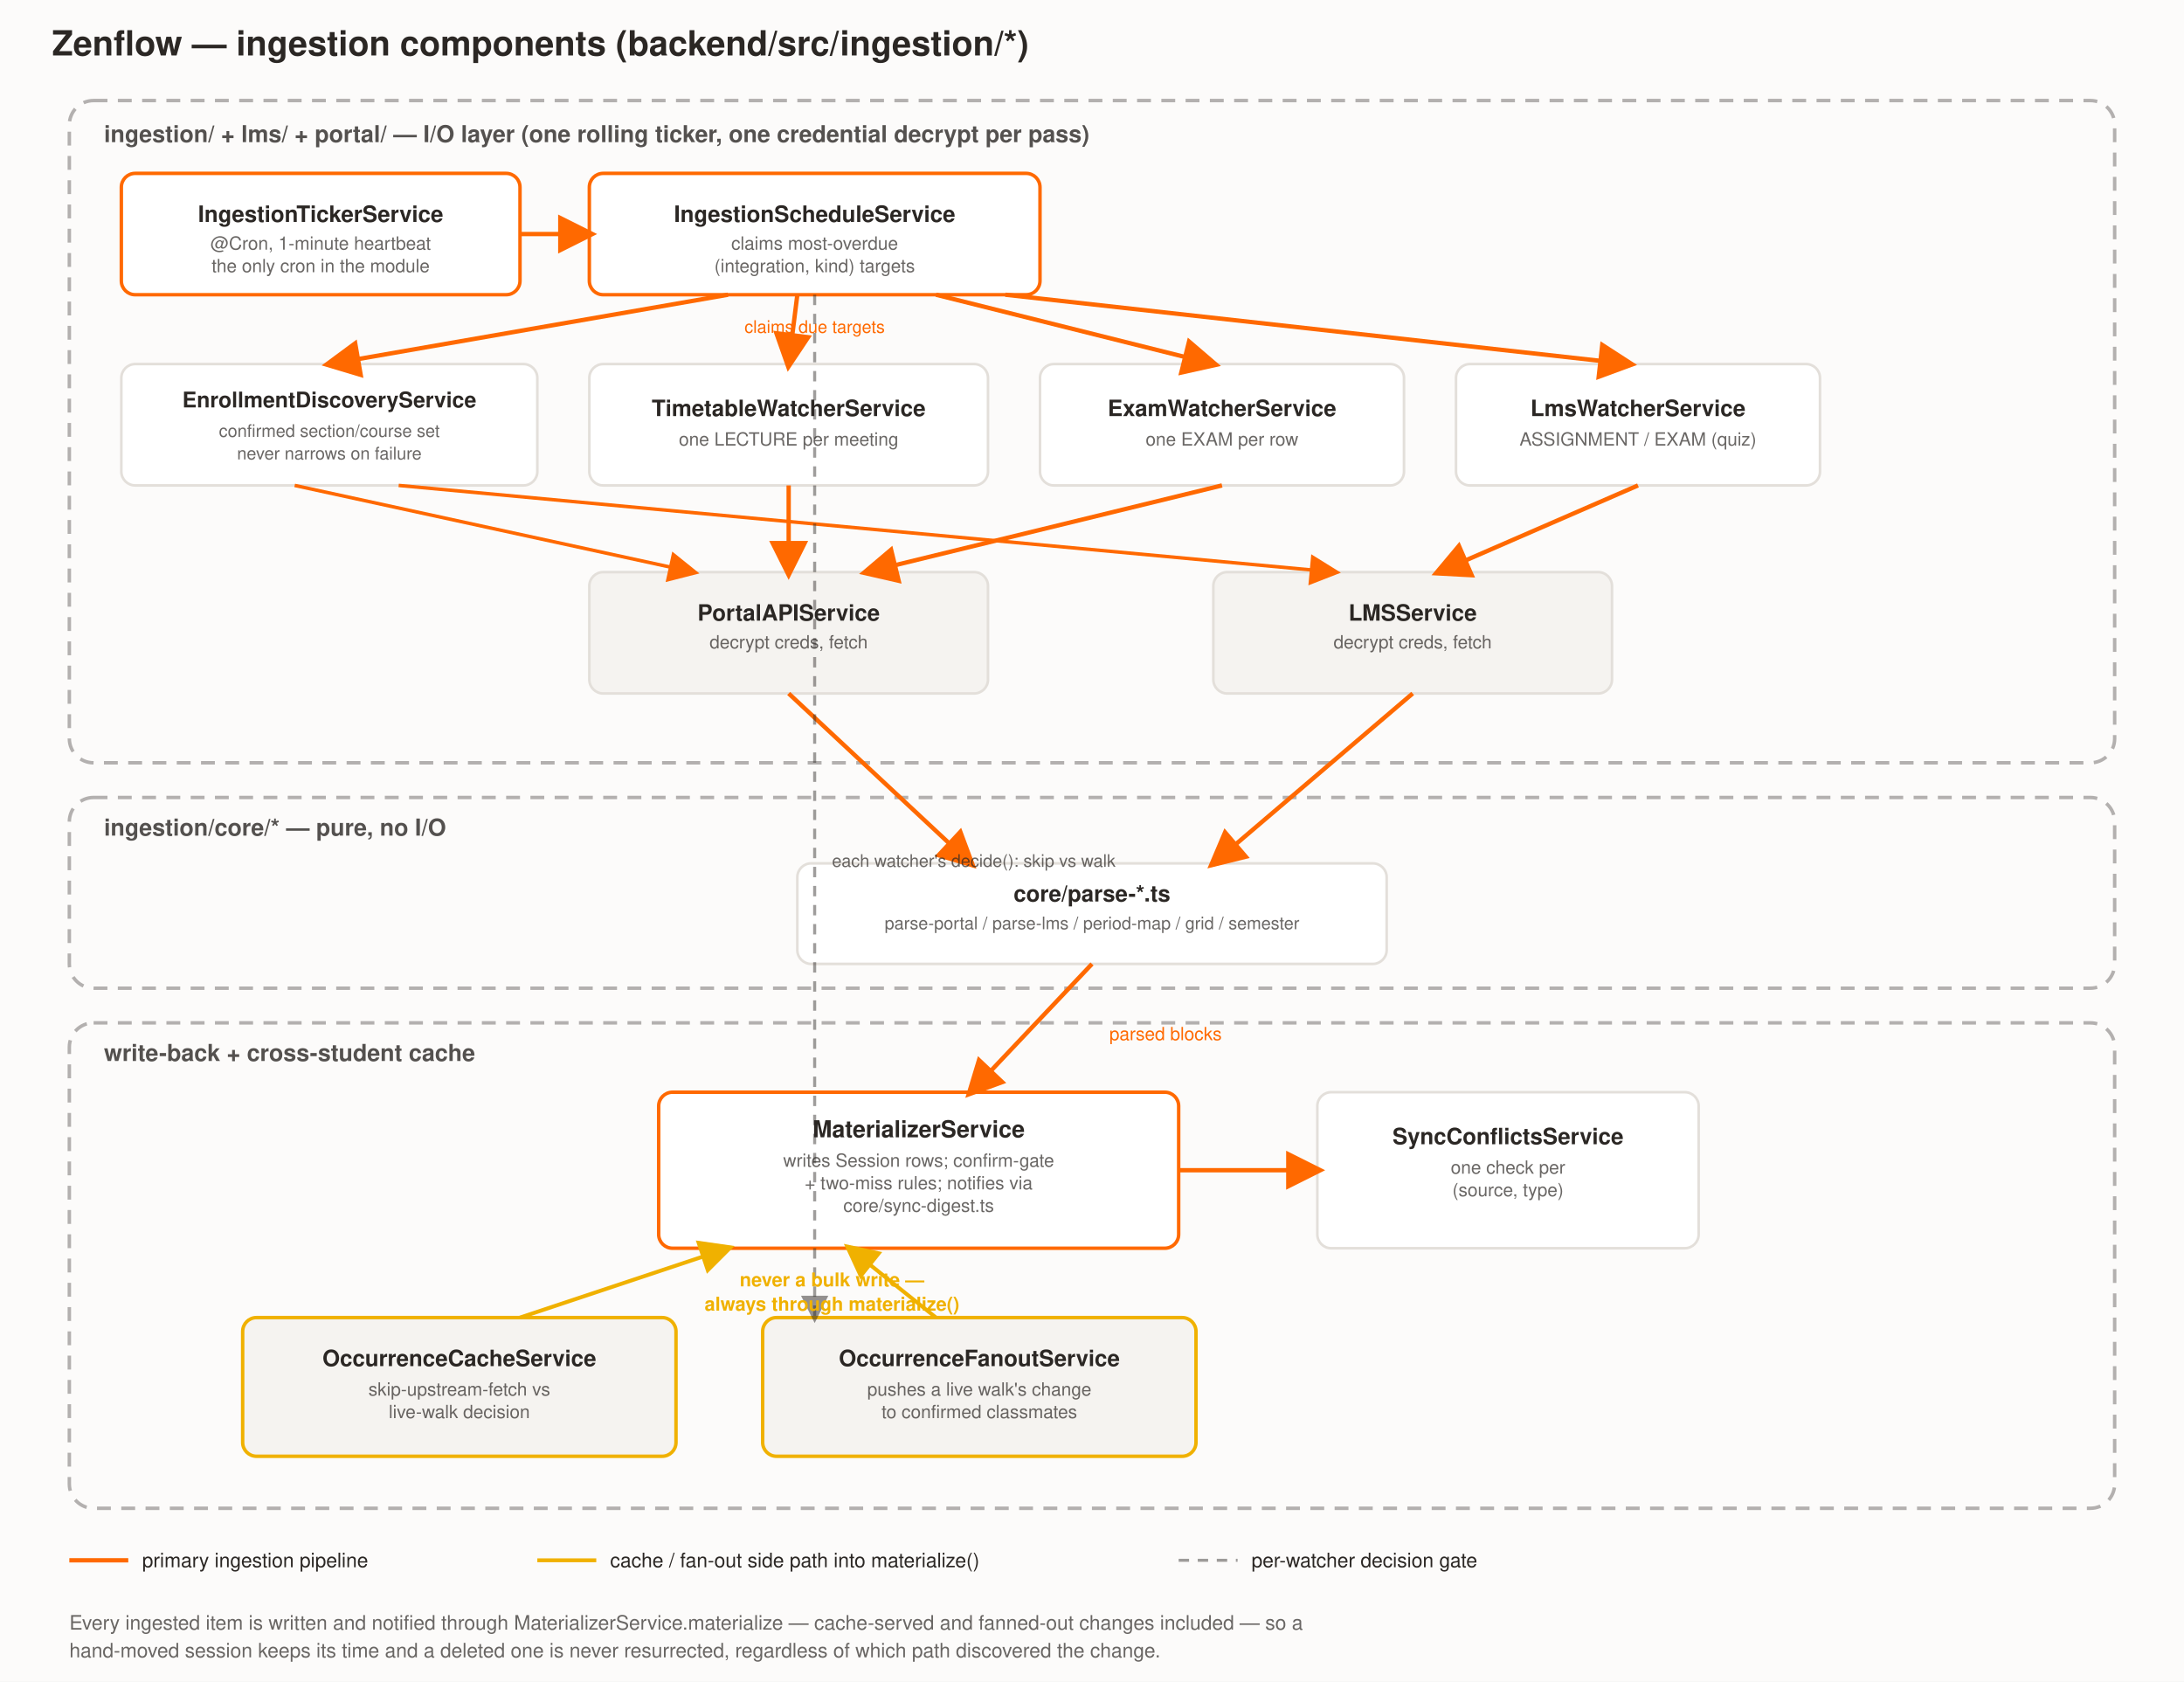
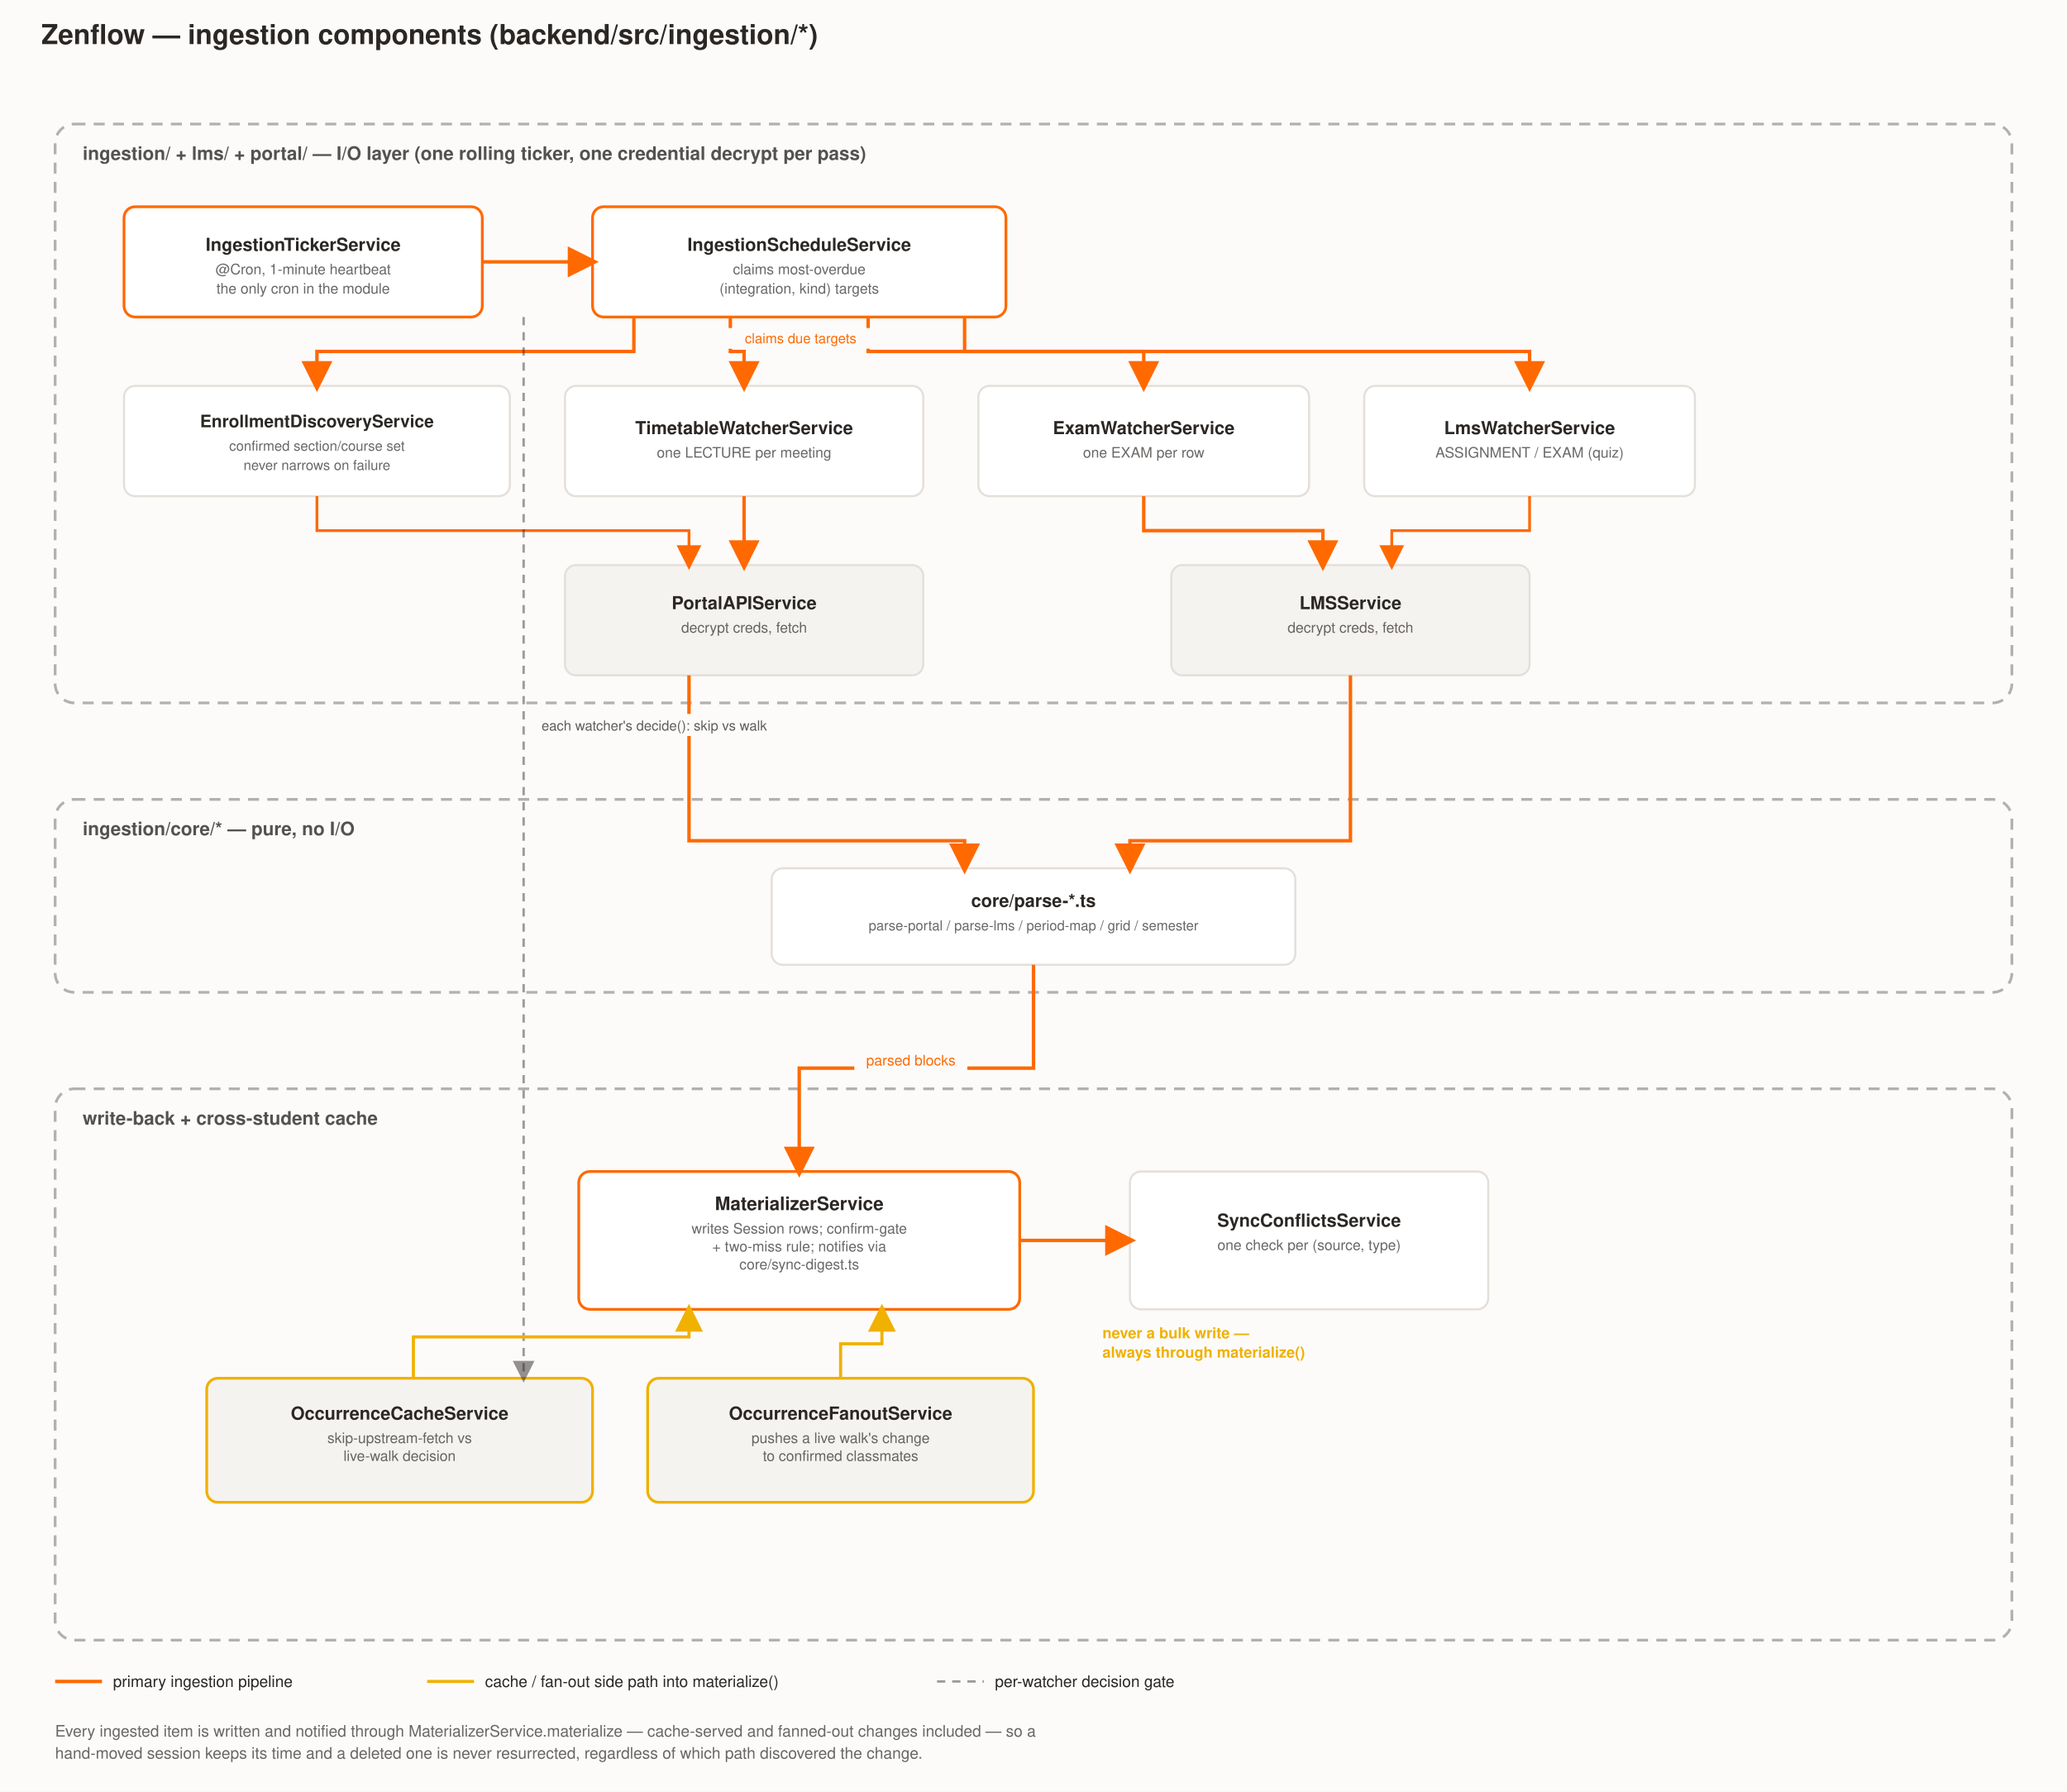
- <svg xmlns="http://www.w3.org/2000/svg" viewBox="0 0 1260 970" font-family="Helvetica, Arial, sans-serif">
+ <svg xmlns="http://www.w3.org/2000/svg" viewBox="0 0 1500 1300" font-family="Helvetica, Arial, sans-serif">
  <defs>
    <marker id="iArrOrange" viewBox="0 0 10 10" refX="8" refY="5" markerWidth="9" markerHeight="9" orient="auto-start-reverse">
      <path d="M0,0 L10,5 L0,10 z" fill="#FF6900" />
    </marker>
    <marker id="iArrAmber" viewBox="0 0 10 10" refX="8" refY="5" markerWidth="9" markerHeight="9" orient="auto-start-reverse">
      <path d="M0,0 L10,5 L0,10 z" fill="#F0B100" />
    </marker>
    <marker id="iArrNeutral" viewBox="0 0 10 10" refX="8" refY="5" markerWidth="9" markerHeight="9" orient="auto-start-reverse">
      <path d="M0,0 L10,5 L0,10 z" fill="#2B2724" fill-opacity="0.5" />
    </marker>
  </defs>
-   <rect x="0" y="0" width="1260" height="970" fill="#FCFBFA" />
+   <rect x="0" y="0" width="1500" height="1300" fill="#FCFBFA" />
  <text x="30" y="32" font-size="20" font-weight="700" fill="#2B2724">Zenflow — ingestion components (backend/src/ingestion/*)</text>
-   <rect x="40" y="58" width="1180" height="382" rx="14" fill="none" stroke="#2B2724" stroke-opacity="0.35" stroke-width="2" stroke-dasharray="8 6" />
-   <text x="60" y="82" font-size="13.5" font-weight="700" fill="#2B2724" opacity="0.8">ingestion/ + lms/ + portal/ — I/O layer (one rolling ticker, one credential decrypt per pass)</text>
-   <rect x="70" y="100" width="230" height="70" rx="8" fill="#FFFFFF" stroke="#FF6900" stroke-width="2" />
-   <text x="185" y="128" text-anchor="middle" font-size="13" font-weight="700" fill="#2B2724">IngestionTickerService</text>
-   <text x="185" y="144" text-anchor="middle" font-size="10.5" fill="#2B2724" opacity="0.7">@Cron, 1-minute heartbeat</text>
-   <text x="185" y="157" text-anchor="middle" font-size="10.5" fill="#2B2724" opacity="0.7">the only cron in the module</text>
-   <rect x="340" y="100" width="260" height="70" rx="8" fill="#FFFFFF" stroke="#FF6900" stroke-width="2" />
-   <text x="470" y="128" text-anchor="middle" font-size="13" font-weight="700" fill="#2B2724">IngestionScheduleService</text>
-   <text x="470" y="144" text-anchor="middle" font-size="10.5" fill="#2B2724" opacity="0.7">claims most-overdue</text>
-   <text x="470" y="157" text-anchor="middle" font-size="10.5" fill="#2B2724" opacity="0.7">(integration, kind) targets</text>
-   <rect x="70" y="210" width="240" height="70" rx="8" fill="#FFFFFF" stroke="#E3DFDA" stroke-width="1.5" />
-   <text x="190" y="235" text-anchor="middle" font-size="12.5" font-weight="700" fill="#2B2724">EnrollmentDiscoveryService</text>
-   <text x="190" y="252" text-anchor="middle" font-size="10" fill="#2B2724" opacity="0.7">confirmed section/course set</text>
-   <text x="190" y="265" text-anchor="middle" font-size="10" fill="#2B2724" opacity="0.7">never narrows on failure</text>
-   <rect x="340" y="210" width="230" height="70" rx="8" fill="#FFFFFF" stroke="#E3DFDA" stroke-width="1.5" />
-   <text x="455" y="240" text-anchor="middle" font-size="13" font-weight="700" fill="#2B2724">TimetableWatcherService</text>
-   <text x="455" y="257" text-anchor="middle" font-size="10.5" fill="#2B2724" opacity="0.7">one LECTURE per meeting</text>
-   <rect x="600" y="210" width="210" height="70" rx="8" fill="#FFFFFF" stroke="#E3DFDA" stroke-width="1.5" />
-   <text x="705" y="240" text-anchor="middle" font-size="13" font-weight="700" fill="#2B2724">ExamWatcherService</text>
-   <text x="705" y="257" text-anchor="middle" font-size="10.5" fill="#2B2724" opacity="0.7">one EXAM per row</text>
-   <rect x="840" y="210" width="210" height="70" rx="8" fill="#FFFFFF" stroke="#E3DFDA" stroke-width="1.5" />
-   <text x="945" y="240" text-anchor="middle" font-size="13" font-weight="700" fill="#2B2724">LmsWatcherService</text>
-   <text x="945" y="257" text-anchor="middle" font-size="10.5" fill="#2B2724" opacity="0.7">ASSIGNMENT / EXAM (quiz)</text>
-   <rect x="340" y="330" width="230" height="70" rx="8" fill="#F5F3F0" stroke="#E3DFDA" stroke-width="1.5" />
-   <text x="455" y="358" text-anchor="middle" font-size="13" font-weight="700" fill="#2B2724">PortalAPIService</text>
-   <text x="455" y="374" text-anchor="middle" font-size="10.5" fill="#2B2724" opacity="0.7">decrypt creds, fetch</text>
-   <rect x="700" y="330" width="230" height="70" rx="8" fill="#F5F3F0" stroke="#E3DFDA" stroke-width="1.5" />
-   <text x="815" y="358" text-anchor="middle" font-size="13" font-weight="700" fill="#2B2724">LMSService</text>
-   <text x="815" y="374" text-anchor="middle" font-size="10.5" fill="#2B2724" opacity="0.7">decrypt creds, fetch</text>
-   <rect x="40" y="460" width="1180" height="110" rx="14" fill="none" stroke="#2B2724" stroke-opacity="0.35" stroke-width="2" stroke-dasharray="8 6" />
-   <text x="60" y="482" font-size="13.5" font-weight="700" fill="#2B2724" opacity="0.8">ingestion/core/* — pure, no I/O</text>
-   <rect x="460" y="498" width="340" height="58" rx="8" fill="#FFFFFF" stroke="#E3DFDA" stroke-width="1.5" />
-   <text x="630" y="520" text-anchor="middle" font-size="13" font-weight="700" fill="#2B2724">core/parse-*.ts</text>
-   <text x="630" y="536" text-anchor="middle" font-size="10" fill="#2B2724" opacity="0.7">parse-portal / parse-lms / period-map / grid / semester</text>
-   <rect x="40" y="590" width="1180" height="280" rx="14" fill="none" stroke="#2B2724" stroke-opacity="0.35" stroke-width="2" stroke-dasharray="8 6" />
-   <text x="60" y="612" font-size="13.5" font-weight="700" fill="#2B2724" opacity="0.8">write-back + cross-student cache</text>
-   <rect x="380" y="630" width="300" height="90" rx="8" fill="#FFFFFF" stroke="#FF6900" stroke-width="2" />
-   <text x="530" y="656" text-anchor="middle" font-size="13.5" font-weight="700" fill="#2B2724">MaterializerService</text>
-   <text x="530" y="673" text-anchor="middle" font-size="10.5" fill="#2B2724" opacity="0.7">writes Session rows; confirm-gate</text>
-   <text x="530" y="686" text-anchor="middle" font-size="10.5" fill="#2B2724" opacity="0.7">+ two-miss rules; notifies via</text>
-   <text x="530" y="699" text-anchor="middle" font-size="10.5" fill="#2B2724" opacity="0.7">core/sync-digest.ts</text>
-   <rect x="760" y="630" width="220" height="90" rx="8" fill="#FFFFFF" stroke="#E3DFDA" stroke-width="1.5" />
-   <text x="870" y="660" text-anchor="middle" font-size="13" font-weight="700" fill="#2B2724">SyncConflictsService</text>
-   <text x="870" y="677" text-anchor="middle" font-size="10.5" fill="#2B2724" opacity="0.7">one check per</text>
-   <text x="870" y="690" text-anchor="middle" font-size="10.5" fill="#2B2724" opacity="0.7">(source, type)</text>
-   <rect x="140" y="760" width="250" height="80" rx="8" fill="#F5F3F0" stroke="#F0B100" stroke-width="2" />
-   <text x="265" y="788" text-anchor="middle" font-size="13" font-weight="700" fill="#2B2724">OccurrenceCacheService</text>
-   <text x="265" y="805" text-anchor="middle" font-size="10.5" fill="#2B2724" opacity="0.7">skip-upstream-fetch vs</text>
-   <text x="265" y="818" text-anchor="middle" font-size="10.5" fill="#2B2724" opacity="0.7">live-walk decision</text>
-   <rect x="440" y="760" width="250" height="80" rx="8" fill="#F5F3F0" stroke="#F0B100" stroke-width="2" />
-   <text x="565" y="788" text-anchor="middle" font-size="13" font-weight="700" fill="#2B2724">OccurrenceFanoutService</text>
-   <text x="565" y="805" text-anchor="middle" font-size="10.5" fill="#2B2724" opacity="0.7">pushes a live walk's change</text>
-   <text x="565" y="818" text-anchor="middle" font-size="10.5" fill="#2B2724" opacity="0.7">to confirmed classmates</text>
-   <path d="M300,135 L340,135" fill="none" stroke="#FF6900" stroke-width="2.5" marker-end="url(#iArrOrange)" />
-   <path d="M420,170 L190,210" fill="none" stroke="#FF6900" stroke-width="2.5" marker-end="url(#iArrOrange)" />
-   <path d="M460,170 L455,210" fill="none" stroke="#FF6900" stroke-width="2.5" marker-end="url(#iArrOrange)" />
-   <path d="M540,170 L700,210" fill="none" stroke="#FF6900" stroke-width="2.5" marker-end="url(#iArrOrange)" />
-   <path d="M580,170 L940,210" fill="none" stroke="#FF6900" stroke-width="2.5" marker-end="url(#iArrOrange)" />
-   <text x="470" y="192" text-anchor="middle" font-size="10" fill="#FF6900">claims due targets</text>
-   <path d="M170,280 L400,330" fill="none" stroke="#FF6900" stroke-width="2" marker-end="url(#iArrOrange)" />
-   <path d="M230,280 L770,330" fill="none" stroke="#FF6900" stroke-width="2" marker-end="url(#iArrOrange)" />
-   <path d="M455,280 L455,330" fill="none" stroke="#FF6900" stroke-width="2.5" marker-end="url(#iArrOrange)" />
-   <path d="M705,280 L500,330" fill="none" stroke="#FF6900" stroke-width="2.5" marker-end="url(#iArrOrange)" />
-   <path d="M945,280 L830,330" fill="none" stroke="#FF6900" stroke-width="2.5" marker-end="url(#iArrOrange)" />
-   <path d="M455,400 L560,498" fill="none" stroke="#FF6900" stroke-width="2.5" marker-end="url(#iArrOrange)" />
-   <path d="M815,400 L700,498" fill="none" stroke="#FF6900" stroke-width="2.5" marker-end="url(#iArrOrange)" />
-   <path d="M630,556 L560,630" fill="none" stroke="#FF6900" stroke-width="2.5" marker-end="url(#iArrOrange)" />
-   <text x="640" y="600" font-size="10.5" fill="#FF6900">parsed blocks</text>
-   <path d="M680,675 L760,675" fill="none" stroke="#FF6900" stroke-width="2.5" marker-end="url(#iArrOrange)" />
-   <path d="M470,170 L470,760" fill="none" stroke="#2B2724" stroke-opacity="0.45" stroke-width="1.75" stroke-dasharray="6 5" marker-end="url(#iArrNeutral)" />
-   <text x="480" y="500" font-size="10" fill="#2B2724" opacity="0.7">each watcher's decide(): skip vs walk</text>
-   <path d="M300,760 L420,720" fill="none" stroke="#F0B100" stroke-width="2.25" marker-end="url(#iArrAmber)" />
-   <path d="M540,760 L490,720" fill="none" stroke="#F0B100" stroke-width="2.25" marker-end="url(#iArrAmber)" />
-   <text x="480" y="742" text-anchor="middle" font-size="11" fill="#F0B100" font-weight="600">never a bulk write —</text>
-   <text x="480" y="756" text-anchor="middle" font-size="11" fill="#F0B100" font-weight="600">always through materialize()</text>
-   <g transform="translate(40,900)">
+   <rect x="40" y="90" width="1420" height="420" rx="14" fill="none" stroke="#2B2724" stroke-opacity="0.35" stroke-width="2" stroke-dasharray="8 6" />
+   <text x="60" y="116" font-size="13.5" font-weight="700" fill="#2B2724" opacity="0.8">ingestion/ + lms/ + portal/ — I/O layer (one rolling ticker, one credential decrypt per pass)</text>
+   <rect x="90" y="150" width="260" height="80" rx="8" fill="#FFFFFF" stroke="#FF6900" stroke-width="2" />
+   <text x="220" y="182" text-anchor="middle" font-size="13" font-weight="700" fill="#2B2724">IngestionTickerService</text>
+   <text x="220" y="199" text-anchor="middle" font-size="10.5" fill="#2B2724" opacity="0.7">@Cron, 1-minute heartbeat</text>
+   <text x="220" y="213" text-anchor="middle" font-size="10.5" fill="#2B2724" opacity="0.7">the only cron in the module</text>
+   <rect x="430" y="150" width="300" height="80" rx="8" fill="#FFFFFF" stroke="#FF6900" stroke-width="2" />
+   <text x="580" y="182" text-anchor="middle" font-size="13" font-weight="700" fill="#2B2724">IngestionScheduleService</text>
+   <text x="580" y="199" text-anchor="middle" font-size="10.5" fill="#2B2724" opacity="0.7">claims most-overdue</text>
+   <text x="580" y="213" text-anchor="middle" font-size="10.5" fill="#2B2724" opacity="0.7">(integration, kind) targets</text>
+   <rect x="90" y="280" width="280" height="80" rx="8" fill="#FFFFFF" stroke="#E3DFDA" stroke-width="1.5" />
+   <text x="230" y="310" text-anchor="middle" font-size="12.5" font-weight="700" fill="#2B2724">EnrollmentDiscoveryService</text>
+   <text x="230" y="327" text-anchor="middle" font-size="10" fill="#2B2724" opacity="0.7">confirmed section/course set</text>
+   <text x="230" y="341" text-anchor="middle" font-size="10" fill="#2B2724" opacity="0.7">never narrows on failure</text>
+   <rect x="410" y="280" width="260" height="80" rx="8" fill="#FFFFFF" stroke="#E3DFDA" stroke-width="1.5" />
+   <text x="540" y="315" text-anchor="middle" font-size="13" font-weight="700" fill="#2B2724">TimetableWatcherService</text>
+   <text x="540" y="332" text-anchor="middle" font-size="10.5" fill="#2B2724" opacity="0.7">one LECTURE per meeting</text>
+   <rect x="710" y="280" width="240" height="80" rx="8" fill="#FFFFFF" stroke="#E3DFDA" stroke-width="1.5" />
+   <text x="830" y="315" text-anchor="middle" font-size="13" font-weight="700" fill="#2B2724">ExamWatcherService</text>
+   <text x="830" y="332" text-anchor="middle" font-size="10.5" fill="#2B2724" opacity="0.7">one EXAM per row</text>
+   <rect x="990" y="280" width="240" height="80" rx="8" fill="#FFFFFF" stroke="#E3DFDA" stroke-width="1.5" />
+   <text x="1110" y="315" text-anchor="middle" font-size="13" font-weight="700" fill="#2B2724">LmsWatcherService</text>
+   <text x="1110" y="332" text-anchor="middle" font-size="10.5" fill="#2B2724" opacity="0.7">ASSIGNMENT / EXAM (quiz)</text>
+   <rect x="410" y="410" width="260" height="80" rx="8" fill="#F5F3F0" stroke="#E3DFDA" stroke-width="1.5" />
+   <text x="540" y="442" text-anchor="middle" font-size="13" font-weight="700" fill="#2B2724">PortalAPIService</text>
+   <text x="540" y="459" text-anchor="middle" font-size="10.5" fill="#2B2724" opacity="0.7">decrypt creds, fetch</text>
+   <rect x="850" y="410" width="260" height="80" rx="8" fill="#F5F3F0" stroke="#E3DFDA" stroke-width="1.5" />
+   <text x="980" y="442" text-anchor="middle" font-size="13" font-weight="700" fill="#2B2724">LMSService</text>
+   <text x="980" y="459" text-anchor="middle" font-size="10.5" fill="#2B2724" opacity="0.7">decrypt creds, fetch</text>
+   <rect x="40" y="580" width="1420" height="140" rx="14" fill="none" stroke="#2B2724" stroke-opacity="0.35" stroke-width="2" stroke-dasharray="8 6" />
+   <text x="60" y="606" font-size="13.5" font-weight="700" fill="#2B2724" opacity="0.8">ingestion/core/* — pure, no I/O</text>
+   <rect x="560" y="630" width="380" height="70" rx="8" fill="#FFFFFF" stroke="#E3DFDA" stroke-width="1.5" />
+   <text x="750" y="658" text-anchor="middle" font-size="13" font-weight="700" fill="#2B2724">core/parse-*.ts</text>
+   <text x="750" y="675" text-anchor="middle" font-size="10" fill="#2B2724" opacity="0.7">parse-portal / parse-lms / period-map / grid / semester</text>
+   <rect x="40" y="790" width="1420" height="400" rx="14" fill="none" stroke="#2B2724" stroke-opacity="0.35" stroke-width="2" stroke-dasharray="8 6" />
+   <text x="60" y="816" font-size="13.5" font-weight="700" fill="#2B2724" opacity="0.8">write-back + cross-student cache</text>
+   <rect x="420" y="850" width="320" height="100" rx="8" fill="#FFFFFF" stroke="#FF6900" stroke-width="2" />
+   <text x="580" y="878" text-anchor="middle" font-size="13.5" font-weight="700" fill="#2B2724">MaterializerService</text>
+   <text x="580" y="895" text-anchor="middle" font-size="10.5" fill="#2B2724" opacity="0.7">writes Session rows; confirm-gate</text>
+   <text x="580" y="908" text-anchor="middle" font-size="10.5" fill="#2B2724" opacity="0.7">+ two-miss rule; notifies via</text>
+   <text x="580" y="921" text-anchor="middle" font-size="10.5" fill="#2B2724" opacity="0.7">core/sync-digest.ts</text>
+   <rect x="820" y="850" width="260" height="100" rx="8" fill="#FFFFFF" stroke="#E3DFDA" stroke-width="1.5" />
+   <text x="950" y="890" text-anchor="middle" font-size="13" font-weight="700" fill="#2B2724">SyncConflictsService</text>
+   <text x="950" y="907" text-anchor="middle" font-size="10.5" fill="#2B2724" opacity="0.7">one check per (source, type)</text>
+   <rect x="150" y="1000" width="280" height="90" rx="8" fill="#F5F3F0" stroke="#F0B100" stroke-width="2" />
+   <text x="290" y="1030" text-anchor="middle" font-size="13" font-weight="700" fill="#2B2724">OccurrenceCacheService</text>
+   <text x="290" y="1047" text-anchor="middle" font-size="10.5" fill="#2B2724" opacity="0.7">skip-upstream-fetch vs</text>
+   <text x="290" y="1060" text-anchor="middle" font-size="10.5" fill="#2B2724" opacity="0.7">live-walk decision</text>
+   <rect x="470" y="1000" width="280" height="90" rx="8" fill="#F5F3F0" stroke="#F0B100" stroke-width="2" />
+   <text x="610" y="1030" text-anchor="middle" font-size="13" font-weight="700" fill="#2B2724">OccurrenceFanoutService</text>
+   <text x="610" y="1047" text-anchor="middle" font-size="10.5" fill="#2B2724" opacity="0.7">pushes a live walk's change</text>
+   <text x="610" y="1060" text-anchor="middle" font-size="10.5" fill="#2B2724" opacity="0.7">to confirmed classmates</text>
+   <path d="M350,190 L430,190" fill="none" stroke="#FF6900" stroke-width="2.5" marker-end="url(#iArrOrange)" />
+   <path d="M460,230 L460,255 L230,255 L230,280" fill="none" stroke="#FF6900" stroke-width="2.5" marker-end="url(#iArrOrange)" />
+   <path d="M530,230 L530,255 L540,255 L540,280" fill="none" stroke="#FF6900" stroke-width="2.5" marker-end="url(#iArrOrange)" />
+   <path d="M630,230 L630,255 L830,255 L830,280" fill="none" stroke="#FF6900" stroke-width="2.5" marker-end="url(#iArrOrange)" />
+   <path d="M700,230 L700,255 L1110,255 L1110,280" fill="none" stroke="#FF6900" stroke-width="2.5" marker-end="url(#iArrOrange)" />
+   <rect x="525" y="238" width="112" height="15" fill="#FCFBFA" />
+   <text x="581" y="249" text-anchor="middle" font-size="10" fill="#FF6900">claims due targets</text>
+   <path d="M230,360 L230,385 L500,385 L500,410" fill="none" stroke="#FF6900" stroke-width="2" marker-end="url(#iArrOrange)" />
+   <path d="M540,360 L540,410" fill="none" stroke="#FF6900" stroke-width="2.5" marker-end="url(#iArrOrange)" />
+   <path d="M830,360 L830,385 L960,385 L960,410" fill="none" stroke="#FF6900" stroke-width="2.5" marker-end="url(#iArrOrange)" />
+   <path d="M1110,360 L1110,385 L1010,385 L1010,410" fill="none" stroke="#FF6900" stroke-width="2" marker-end="url(#iArrOrange)" />
+   <path d="M500,490 L500,610 L700,610 L700,630" fill="none" stroke="#FF6900" stroke-width="2.5" marker-end="url(#iArrOrange)" />
+   <path d="M980,490 L980,610 L820,610 L820,630" fill="none" stroke="#FF6900" stroke-width="2.5" marker-end="url(#iArrOrange)" />
+   <path d="M750,700 L750,775 L580,775 L580,850" fill="none" stroke="#FF6900" stroke-width="2.5" marker-end="url(#iArrOrange)" />
+   <rect x="620" y="762" width="82" height="15" fill="#FCFBFA" />
+   <text x="661" y="773" text-anchor="middle" font-size="10.5" fill="#FF6900">parsed blocks</text>
+   <path d="M740,900 L820,900" fill="none" stroke="#FF6900" stroke-width="2.5" marker-end="url(#iArrOrange)" />
+   <path d="M380,230 L380,1000" fill="none" stroke="#2B2724" stroke-opacity="0.45" stroke-width="1.75" stroke-dasharray="6 5" marker-end="url(#iArrNeutral)" />
+   <rect x="388" y="518" width="230" height="16" fill="#FCFBFA" />
+   <text x="393" y="530" font-size="10" fill="#2B2724" opacity="0.75">each watcher's decide(): skip vs walk</text>
+   <path d="M300,1000 L300,970 L500,970 L500,950" fill="none" stroke="#F0B100" stroke-width="2.25" marker-end="url(#iArrAmber)" />
+   <path d="M610,1000 L610,975 L640,975 L640,950" fill="none" stroke="#F0B100" stroke-width="2.25" marker-end="url(#iArrAmber)" />
+   <rect x="790" y="958" width="230" height="32" fill="#FCFBFA" />
+   <text x="800" y="971" font-size="11" fill="#F0B100" font-weight="600">never a bulk write —</text>
+   <text x="800" y="985" font-size="11" fill="#F0B100" font-weight="600">always through materialize()</text>
+   <g transform="translate(40,1220)">
    <line x1="0" y1="0" x2="34" y2="0" stroke="#FF6900" stroke-width="2.5" />
    <text x="42" y="4" font-size="11.5" fill="#2B2724">primary ingestion pipeline</text>
    <line x1="270" y1="0" x2="304" y2="0" stroke="#F0B100" stroke-width="2.25" />
    <text x="312" y="4" font-size="11.5" fill="#2B2724">cache / fan-out side path into materialize()</text>
    <line x1="640" y1="0" x2="674" y2="0" stroke="#2B2724" stroke-opacity="0.45" stroke-width="1.75" stroke-dasharray="6 5" />
    <text x="682" y="4" font-size="11.5" fill="#2B2724">per-watcher decision gate</text>
  </g>
-   <text x="40" y="940" font-size="11.5" fill="#2B2724" opacity="0.7">Every ingested item is written and notified through MaterializerService.materialize — cache-served and fanned-out changes included — so a</text>
-   <text x="40" y="956" font-size="11.5" fill="#2B2724" opacity="0.7">hand-moved session keeps its time and a deleted one is never resurrected, regardless of which path discovered the change.</text>
+   <text x="40" y="1260" font-size="11.5" fill="#2B2724" opacity="0.7">Every ingested item is written and notified through MaterializerService.materialize — cache-served and fanned-out changes included — so a</text>
+   <text x="40" y="1276" font-size="11.5" fill="#2B2724" opacity="0.7">hand-moved session keeps its time and a deleted one is never resurrected, regardless of which path discovered the change.</text>
</svg>
